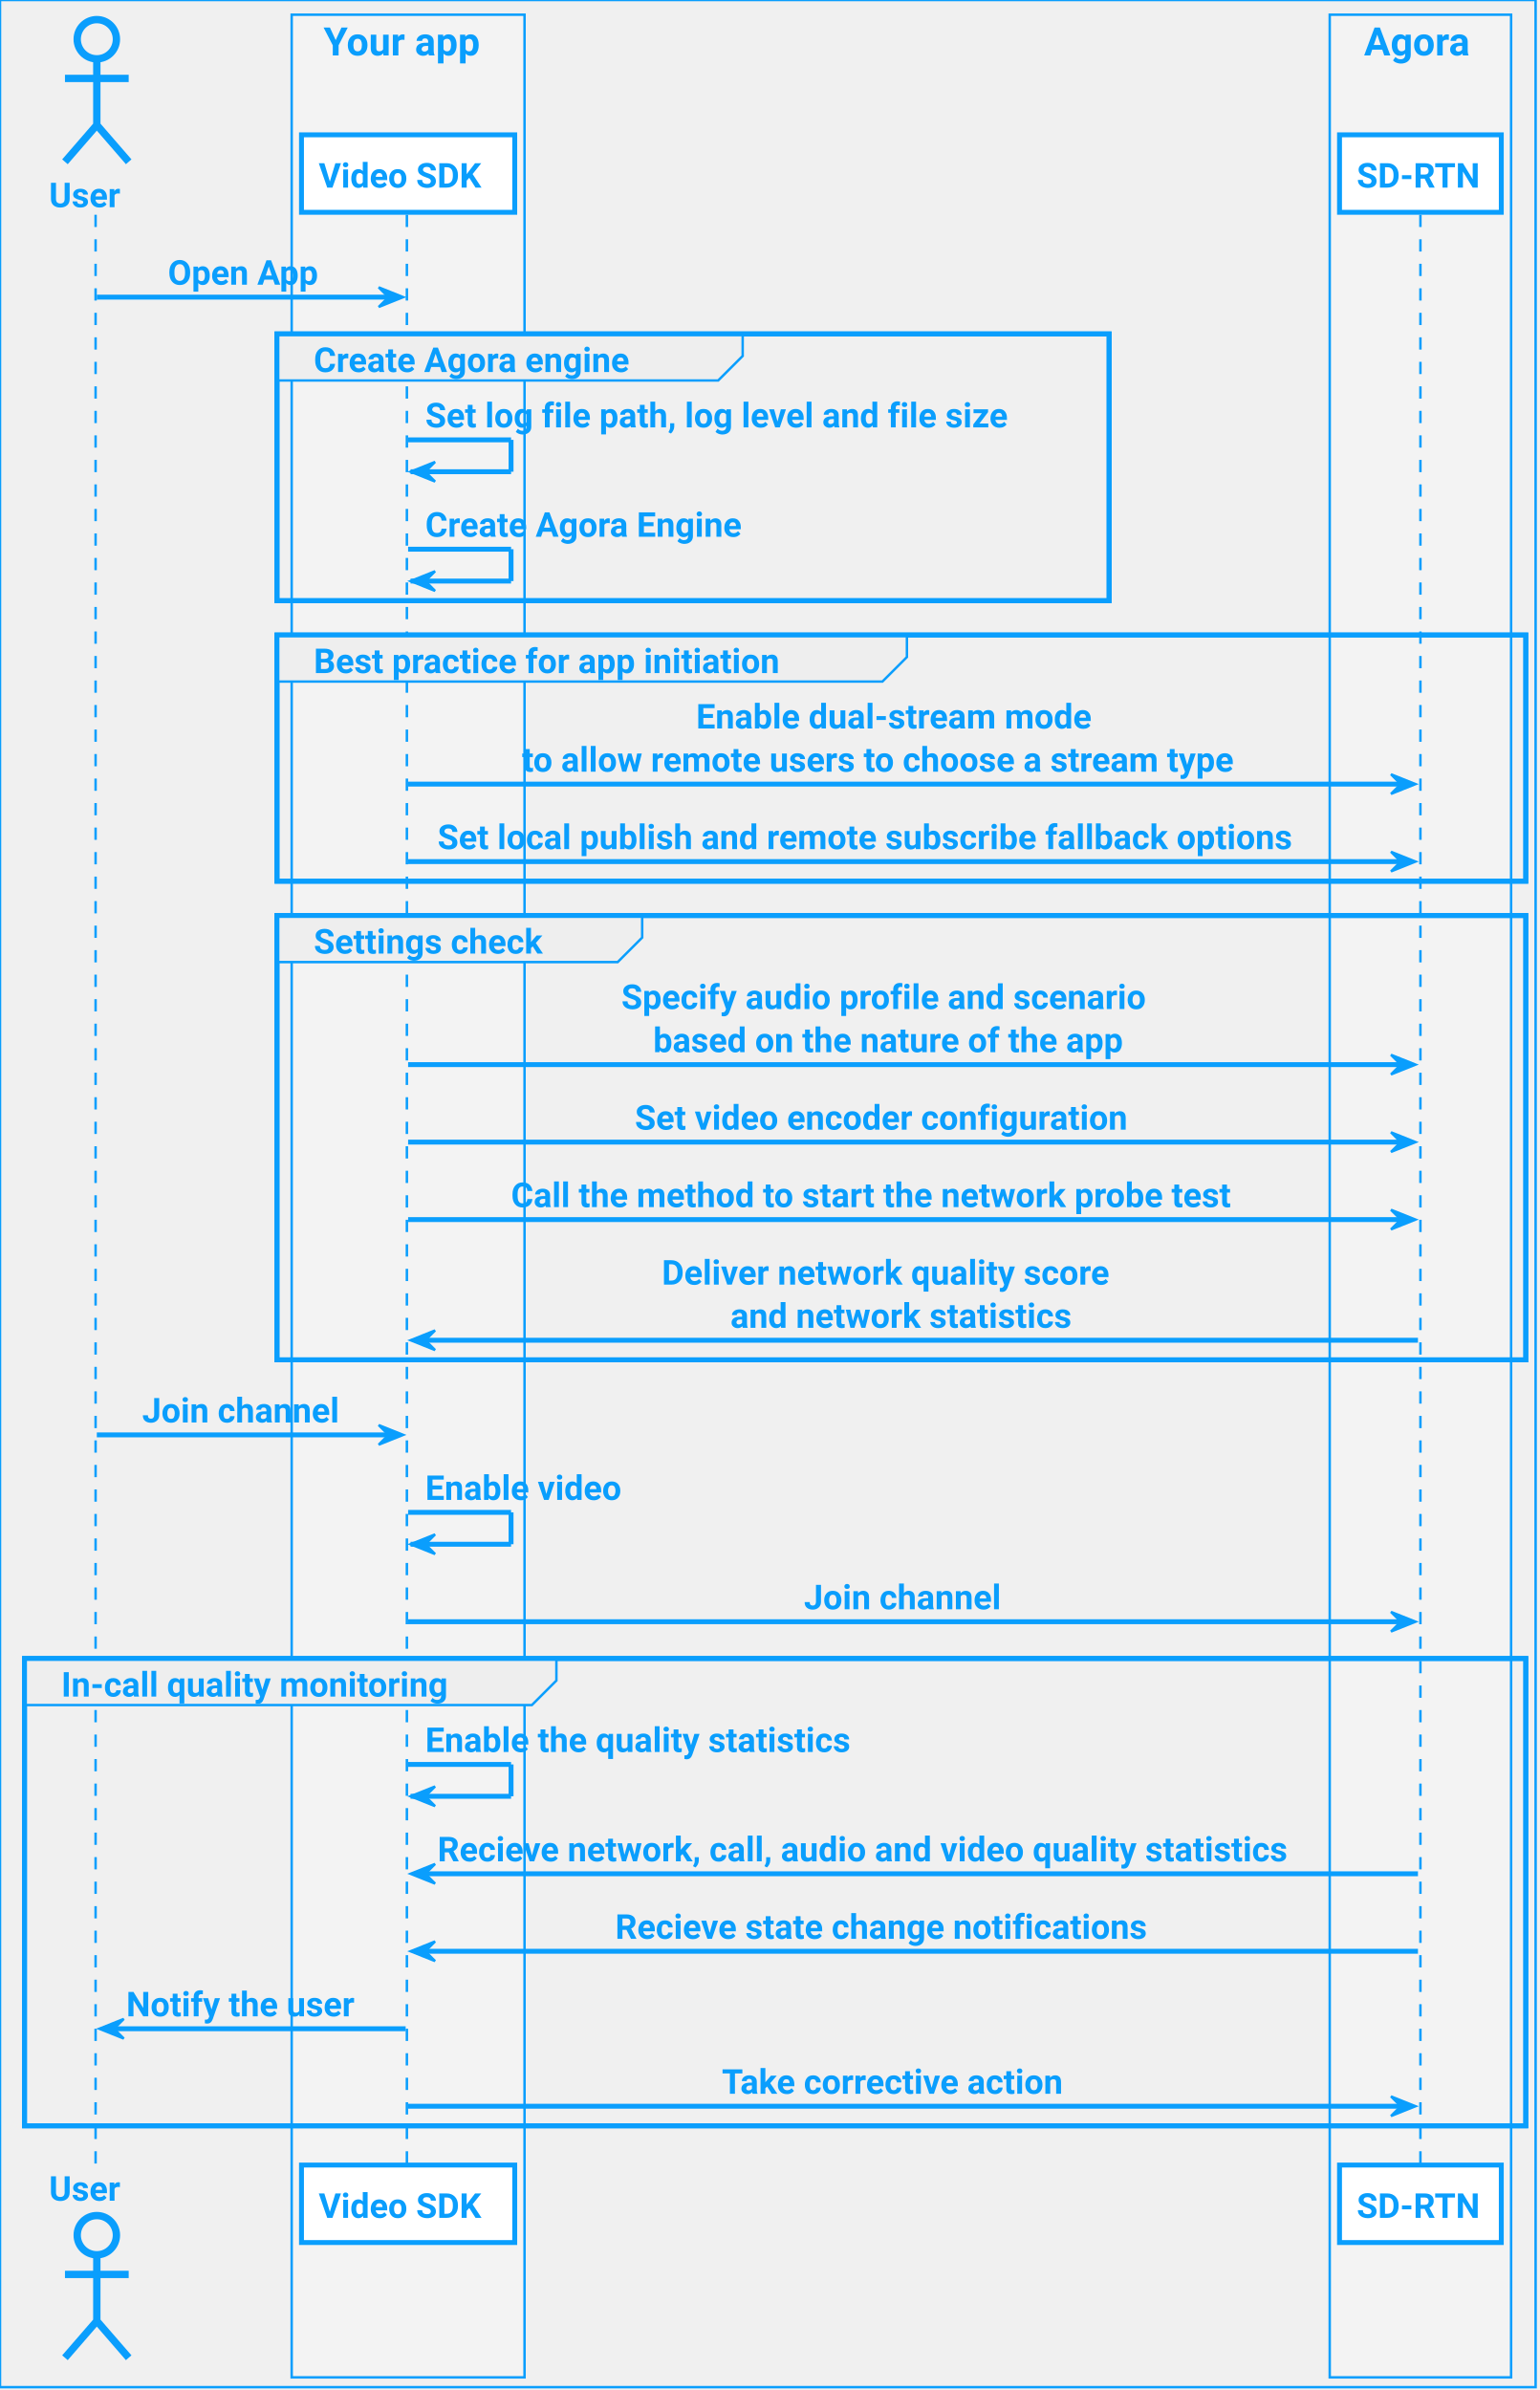
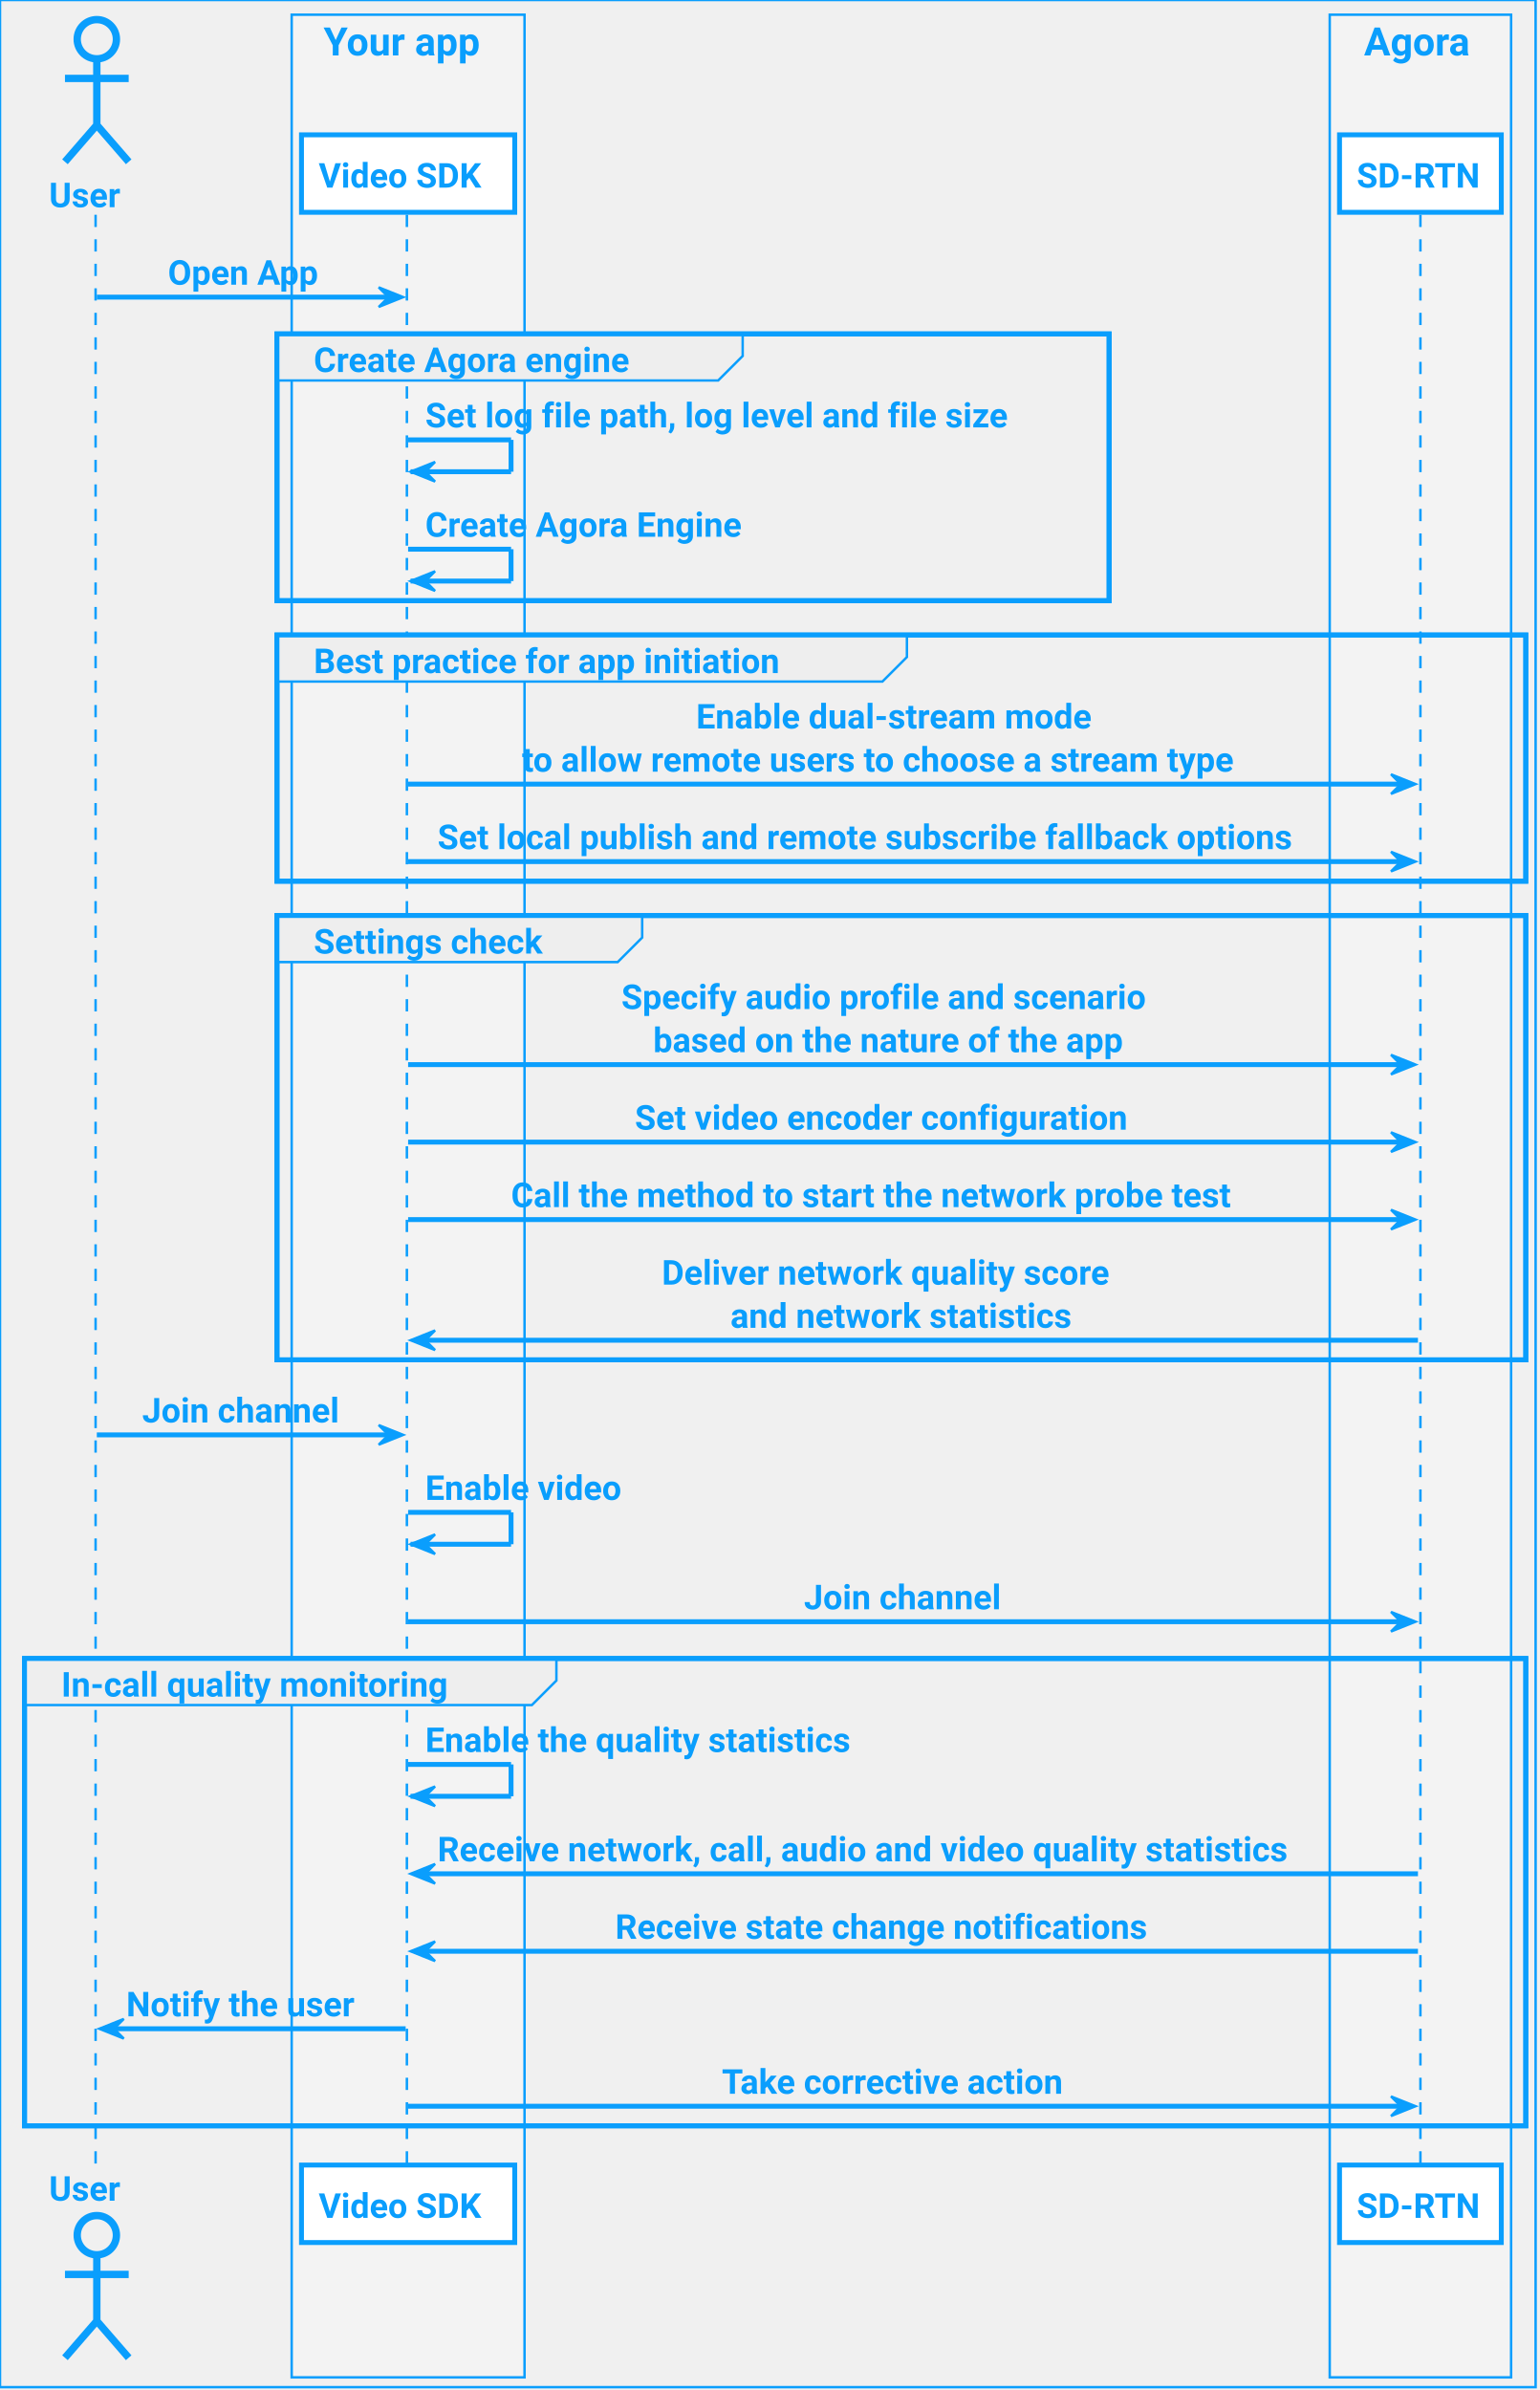
<svg xmlns="http://www.w3.org/2000/svg" contentScriptType="application/ecmascript" contentStyleType="text/css" height="975px" preserveAspectRatio="none" style="width:628px;height:975px;background:#00000000;" version="1.1" viewBox="0 0 628 975" width="628px" zoomAndPan="magnify">
  <defs />
  <g>
    <rect fill="none" height="973.844" style="stroke:#0A9EFD;stroke-width:1.0;" width="626.5" x="0" y="0" />
    <rect fill="#F3F3F3" height="963.844" style="stroke:#0A9EFD;stroke-width:1.0;" width="95" x="119" y="6" />
    <text fill="#0A9EFD" font-family="Roboto" font-size="16" font-weight="bold" lengthAdjust="spacing" textLength="69" x="132" y="22.609">Your app</text>
    <rect fill="#F3F3F3" height="963.844" style="stroke:#0A9EFD;stroke-width:1.0;" width="74" x="542.5" y="6" />
    <text fill="#0A9EFD" font-family="Roboto" font-size="16" font-weight="bold" lengthAdjust="spacing" textLength="46" x="556.5" y="22.609">Agora</text>
    <rect height="108.828" style="stroke:#0A9EFD;stroke-width:2.0;fill:none;" width="339.5" x="113" y="136.219" />
    <rect height="100.438" style="stroke:#0A9EFD;stroke-width:2.0;fill:none;" width="509.5" x="113" y="259.047" />
    <rect height="181.266" style="stroke:#0A9EFD;stroke-width:2.0;fill:none;" width="509.5" x="113" y="373.484" />
    <rect height="190.656" style="stroke:#0A9EFD;stroke-width:2.0;fill:none;" width="612.5" x="10" y="676.578" />
    <line style="stroke:#0A9EFD;stroke-width:1.0;fill:none;stroke-dasharray:5.0,5.0;" x1="39" x2="39" y1="87.609" y2="884.234" />
    <line style="stroke:#0A9EFD;stroke-width:1.0;fill:none;stroke-dasharray:5.0,5.0;" x1="166" x2="166" y1="87.609" y2="884.234" />
    <line style="stroke:#0A9EFD;stroke-width:1.0;fill:none;stroke-dasharray:5.0,5.0;" x1="579.5" x2="579.5" y1="87.609" y2="884.234" />
    <text fill="#0A9EFD" font-family="Roboto" font-size="14" font-weight="bold" lengthAdjust="spacing" textLength="33" x="20" y="84.533">User</text>
    <ellipse cx="39.5" cy="16" rx="8" ry="8" style="stroke:#0A9EFD;stroke-width:3.0;fill:none;" />
    <path d="M39.5,24 L39.5,51 M26.5,32 L52.5,32 M39.5,51 L26.5,66 M39.5,51 L52.5,66 " fill="none" style="stroke:#0A9EFD;stroke-width:3.0;" />
    <text fill="#0A9EFD" font-family="Roboto" font-size="14" font-weight="bold" lengthAdjust="spacing" textLength="33" x="20" y="897.768">User</text>
    <ellipse cx="39.5" cy="911.844" rx="8" ry="8" style="stroke:#0A9EFD;stroke-width:3.0;fill:none;" />
    <path d="M39.5,919.844 L39.5,946.844 M26.5,927.844 L52.5,927.844 M39.5,946.844 L26.5,961.844 M39.5,946.844 L52.5,961.844 " fill="none" style="stroke:#0A9EFD;stroke-width:3.0;" />
    <rect fill="#FFFFFF" height="31.609" style="stroke:#0A9EFD;stroke-width:2.0;" width="87" x="123" y="55" />
    <text fill="#0A9EFD" font-family="Roboto" font-size="14" font-weight="bold" lengthAdjust="spacing" textLength="73" x="130" y="76.533">Video SDK</text>
    <rect fill="#FFFFFF" height="31.609" style="stroke:#0A9EFD;stroke-width:2.0;" width="87" x="123" y="883.234" />
    <text fill="#0A9EFD" font-family="Roboto" font-size="14" font-weight="bold" lengthAdjust="spacing" textLength="73" x="130" y="904.768">Video SDK</text>
    <rect fill="#FFFFFF" height="31.609" style="stroke:#0A9EFD;stroke-width:2.0;" width="66" x="546.5" y="55" />
    <text fill="#0A9EFD" font-family="Roboto" font-size="14" font-weight="bold" lengthAdjust="spacing" textLength="52" x="553.5" y="76.533">SD-RTN</text>
    <rect fill="#FFFFFF" height="31.609" style="stroke:#0A9EFD;stroke-width:2.0;" width="66" x="546.5" y="883.234" />
    <text fill="#0A9EFD" font-family="Roboto" font-size="14" font-weight="bold" lengthAdjust="spacing" textLength="52" x="553.5" y="904.768">SD-RTN</text>
    <polygon fill="#0A9EFD" points="154.5,117.219,164.5,121.219,154.5,125.219,158.5,121.219" style="stroke:#0A9EFD;stroke-width:1.0;" />
    <line style="stroke:#0A9EFD;stroke-width:2.0;" x1="39.5" x2="160.5" y1="121.219" y2="121.219" />
    <text fill="#0A9EFD" font-family="Roboto" font-size="14" font-weight="bold" lengthAdjust="spacing" textLength="69" x="68.5" y="116.143">Open App</text>
    <path d="M113,136.219 L303,136.219 L303,145.219 L293,155.219 L113,155.219 L113,136.219 " fill="#EEEEEE" style="stroke:#0A9EFD;stroke-width:1.0;" />
    <rect fill="none" height="108.828" style="stroke:#0A9EFD;stroke-width:2.0;" width="339.5" x="113" y="136.219" />
    <text fill="#0A9EFD" font-family="Roboto" font-size="14" font-weight="bold" lengthAdjust="spacing" textLength="145" x="128" y="151.752">Create Agora engine</text>
    <line style="stroke:#0A9EFD;stroke-width:2.0;" x1="166.5" x2="208.5" y1="179.438" y2="179.438" />
    <line style="stroke:#0A9EFD;stroke-width:2.0;" x1="208.5" x2="208.5" y1="179.438" y2="192.438" />
    <line style="stroke:#0A9EFD;stroke-width:2.0;" x1="167.5" x2="208.5" y1="192.438" y2="192.438" />
    <polygon fill="#0A9EFD" points="177.5,188.438,167.5,192.438,177.5,196.438,173.5,192.438" style="stroke:#0A9EFD;stroke-width:1.0;" />
    <text fill="#0A9EFD" font-family="Roboto" font-size="14" font-weight="bold" lengthAdjust="spacing" textLength="267" x="173.5" y="174.361">Set log file path, log level and file size</text>
    <line style="stroke:#0A9EFD;stroke-width:2.0;" x1="166.5" x2="208.5" y1="224.047" y2="224.047" />
    <line style="stroke:#0A9EFD;stroke-width:2.0;" x1="208.5" x2="208.5" y1="224.047" y2="237.047" />
    <line style="stroke:#0A9EFD;stroke-width:2.0;" x1="167.5" x2="208.5" y1="237.047" y2="237.047" />
    <polygon fill="#0A9EFD" points="177.5,233.047,167.5,237.047,177.5,241.047,173.5,237.047" style="stroke:#0A9EFD;stroke-width:1.0;" />
    <text fill="#0A9EFD" font-family="Roboto" font-size="14" font-weight="bold" lengthAdjust="spacing" textLength="145" x="173.5" y="218.971">Create Agora Engine</text>
    <path d="M113,259.047 L370,259.047 L370,268.047 L360,278.047 L113,278.047 L113,259.047 " fill="#EEEEEE" style="stroke:#0A9EFD;stroke-width:1.0;" />
    <rect fill="none" height="100.438" style="stroke:#0A9EFD;stroke-width:2.0;" width="509.5" x="113" y="259.047" />
    <text fill="#0A9EFD" font-family="Roboto" font-size="14" font-weight="bold" lengthAdjust="spacing" textLength="212" x="128" y="274.58">Best practice for app initiation</text>
    <polygon fill="#0A9EFD" points="567.5,315.875,577.5,319.875,567.5,323.875,571.5,319.875" style="stroke:#0A9EFD;stroke-width:1.0;" />
    <line style="stroke:#0A9EFD;stroke-width:2.0;" x1="166.5" x2="573.5" y1="319.875" y2="319.875" />
    <text fill="#0A9EFD" font-family="Roboto" font-size="14" font-weight="bold" lengthAdjust="spacing" textLength="178" x="284" y="297.19">Enable dual-stream mode</text>
    <text fill="#0A9EFD" font-family="Roboto" font-size="14" font-weight="bold" lengthAdjust="spacing" textLength="324" x="213" y="314.799">to allow remote users to choose a stream type</text>
    <polygon fill="#0A9EFD" points="567.5,347.484,577.5,351.484,567.5,355.484,571.5,351.484" style="stroke:#0A9EFD;stroke-width:1.0;" />
    <line style="stroke:#0A9EFD;stroke-width:2.0;" x1="166.5" x2="573.5" y1="351.484" y2="351.484" />
    <text fill="#0A9EFD" font-family="Roboto" font-size="14" font-weight="bold" lengthAdjust="spacing" textLength="389" x="178.5" y="346.408">Set local publish and remote subscribe fallback options</text>
    <path d="M113,373.484 L262,373.484 L262,382.484 L252,392.484 L113,392.484 L113,373.484 " fill="#EEEEEE" style="stroke:#0A9EFD;stroke-width:1.0;" />
    <rect fill="none" height="181.266" style="stroke:#0A9EFD;stroke-width:2.0;" width="509.5" x="113" y="373.484" />
    <text fill="#0A9EFD" font-family="Roboto" font-size="14" font-weight="bold" lengthAdjust="spacing" textLength="104" x="128" y="389.018">Settings check</text>
    <polygon fill="#0A9EFD" points="567.5,430.312,577.5,434.312,567.5,438.312,571.5,434.312" style="stroke:#0A9EFD;stroke-width:1.0;" />
    <line style="stroke:#0A9EFD;stroke-width:2.0;" x1="166.5" x2="573.5" y1="434.312" y2="434.312" />
    <text fill="#0A9EFD" font-family="Roboto" font-size="14" font-weight="bold" lengthAdjust="spacing" textLength="239" x="253.5" y="411.627">Specify audio profile and scenario</text>
    <text fill="#0A9EFD" font-family="Roboto" font-size="14" font-weight="bold" lengthAdjust="spacing" textLength="217" x="266.5" y="429.236">based on the nature of the app</text>
    <polygon fill="#0A9EFD" points="567.5,461.922,577.5,465.922,567.5,469.922,571.5,465.922" style="stroke:#0A9EFD;stroke-width:1.0;" />
    <line style="stroke:#0A9EFD;stroke-width:2.0;" x1="166.5" x2="573.5" y1="465.922" y2="465.922" />
    <text fill="#0A9EFD" font-family="Roboto" font-size="14" font-weight="bold" lengthAdjust="spacing" textLength="228" x="259" y="460.846">Set video encoder configuration</text>
    <polygon fill="#0A9EFD" points="567.5,493.531,577.5,497.531,567.5,501.531,571.5,497.531" style="stroke:#0A9EFD;stroke-width:1.0;" />
    <line style="stroke:#0A9EFD;stroke-width:2.0;" x1="166.5" x2="573.5" y1="497.531" y2="497.531" />
    <text fill="#0A9EFD" font-family="Roboto" font-size="14" font-weight="bold" lengthAdjust="spacing" textLength="329" x="208.5" y="492.455">Call the method to start the network probe test</text>
    <polygon fill="#0A9EFD" points="177.5,542.75,167.5,546.75,177.5,550.75,173.5,546.75" style="stroke:#0A9EFD;stroke-width:1.0;" />
    <line style="stroke:#0A9EFD;stroke-width:2.0;" x1="171.5" x2="578.5" y1="546.75" y2="546.75" />
    <text fill="#0A9EFD" font-family="Roboto" font-size="14" font-weight="bold" lengthAdjust="spacing" textLength="206" x="270" y="524.064">Deliver network quality score</text>
    <text fill="#0A9EFD" font-family="Roboto" font-size="14" font-weight="bold" lengthAdjust="spacing" textLength="154" x="298" y="541.674">and network statistics</text>
    <polygon fill="#0A9EFD" points="154.5,581.359,164.5,585.359,154.5,589.359,158.5,585.359" style="stroke:#0A9EFD;stroke-width:1.0;" />
    <line style="stroke:#0A9EFD;stroke-width:2.0;" x1="39.5" x2="160.5" y1="585.359" y2="585.359" />
    <text fill="#0A9EFD" font-family="Roboto" font-size="14" font-weight="bold" lengthAdjust="spacing" textLength="90" x="58" y="580.283">Join channel</text>
    <line style="stroke:#0A9EFD;stroke-width:2.0;" x1="166.5" x2="208.5" y1="616.969" y2="616.969" />
    <line style="stroke:#0A9EFD;stroke-width:2.0;" x1="208.5" x2="208.5" y1="616.969" y2="629.969" />
    <line style="stroke:#0A9EFD;stroke-width:2.0;" x1="167.5" x2="208.5" y1="629.969" y2="629.969" />
    <polygon fill="#0A9EFD" points="177.5,625.969,167.5,629.969,177.5,633.969,173.5,629.969" style="stroke:#0A9EFD;stroke-width:1.0;" />
    <text fill="#0A9EFD" font-family="Roboto" font-size="14" font-weight="bold" lengthAdjust="spacing" textLength="92" x="173.5" y="611.893">Enable video</text>
    <polygon fill="#0A9EFD" points="567.5,657.578,577.5,661.578,567.5,665.578,571.5,661.578" style="stroke:#0A9EFD;stroke-width:1.0;" />
    <line style="stroke:#0A9EFD;stroke-width:2.0;" x1="166.5" x2="573.5" y1="661.578" y2="661.578" />
    <text fill="#0A9EFD" font-family="Roboto" font-size="14" font-weight="bold" lengthAdjust="spacing" textLength="90" x="328" y="656.502">Join channel</text>
    <path d="M10,676.578 L227,676.578 L227,685.578 L217,695.578 L10,695.578 L10,676.578 " fill="#EEEEEE" style="stroke:#0A9EFD;stroke-width:1.0;" />
    <rect fill="none" height="190.656" style="stroke:#0A9EFD;stroke-width:2.0;" width="612.5" x="10" y="676.578" />
    <text fill="#0A9EFD" font-family="Roboto" font-size="14" font-weight="bold" lengthAdjust="spacing" textLength="172" x="25" y="692.111">In-call quality monitoring</text>
    <line style="stroke:#0A9EFD;stroke-width:2.0;" x1="166.5" x2="208.5" y1="719.797" y2="719.797" />
    <line style="stroke:#0A9EFD;stroke-width:2.0;" x1="208.5" x2="208.5" y1="719.797" y2="732.797" />
    <line style="stroke:#0A9EFD;stroke-width:2.0;" x1="167.5" x2="208.5" y1="732.797" y2="732.797" />
    <polygon fill="#0A9EFD" points="177.5,728.797,167.5,732.797,177.5,736.797,173.5,732.797" style="stroke:#0A9EFD;stroke-width:1.0;" />
    <text fill="#0A9EFD" font-family="Roboto" font-size="14" font-weight="bold" lengthAdjust="spacing" textLength="192" x="173.5" y="714.721">Enable the quality statistics</text>
    <polygon fill="#0A9EFD" points="177.5,760.406,167.5,764.406,177.5,768.406,173.5,764.406" style="stroke:#0A9EFD;stroke-width:1.0;" />
    <line style="stroke:#0A9EFD;stroke-width:2.0;" x1="171.5" x2="578.5" y1="764.406" y2="764.406" />
-     <text fill="#0A9EFD" font-family="Roboto" font-size="14" font-weight="bold" lengthAdjust="spacing" textLength="389" x="178.5" y="759.33">Recieve network, call, audio and video quality statistics</text>
+     <text fill="#0A9EFD" font-family="Roboto" font-size="14" font-weight="bold" lengthAdjust="spacing" textLength="389" x="178.5" y="759.33">Receive network, call, audio and video quality statistics</text>
    <polygon fill="#0A9EFD" points="177.5,792.016,167.5,796.016,177.5,800.016,173.5,796.016" style="stroke:#0A9EFD;stroke-width:1.0;" />
    <line style="stroke:#0A9EFD;stroke-width:2.0;" x1="171.5" x2="578.5" y1="796.016" y2="796.016" />
-     <text fill="#0A9EFD" font-family="Roboto" font-size="14" font-weight="bold" lengthAdjust="spacing" textLength="244" x="251" y="790.939">Recieve state change notifications</text>
+     <text fill="#0A9EFD" font-family="Roboto" font-size="14" font-weight="bold" lengthAdjust="spacing" textLength="244" x="251" y="790.939">Receive state change notifications</text>
    <polygon fill="#0A9EFD" points="50.5,823.625,40.5,827.625,50.5,831.625,46.5,827.625" style="stroke:#0A9EFD;stroke-width:1.0;" />
    <line style="stroke:#0A9EFD;stroke-width:2.0;" x1="44.5" x2="165.5" y1="827.625" y2="827.625" />
    <text fill="#0A9EFD" font-family="Roboto" font-size="14" font-weight="bold" lengthAdjust="spacing" textLength="103" x="51.5" y="822.549">Notify the user</text>
    <polygon fill="#0A9EFD" points="567.5,855.234,577.5,859.234,567.5,863.234,571.5,859.234" style="stroke:#0A9EFD;stroke-width:1.0;" />
    <line style="stroke:#0A9EFD;stroke-width:2.0;" x1="166.5" x2="573.5" y1="859.234" y2="859.234" />
    <text fill="#0A9EFD" font-family="Roboto" font-size="14" font-weight="bold" lengthAdjust="spacing" textLength="157" x="294.5" y="854.158">Take corrective action</text>
  </g>
</svg>
